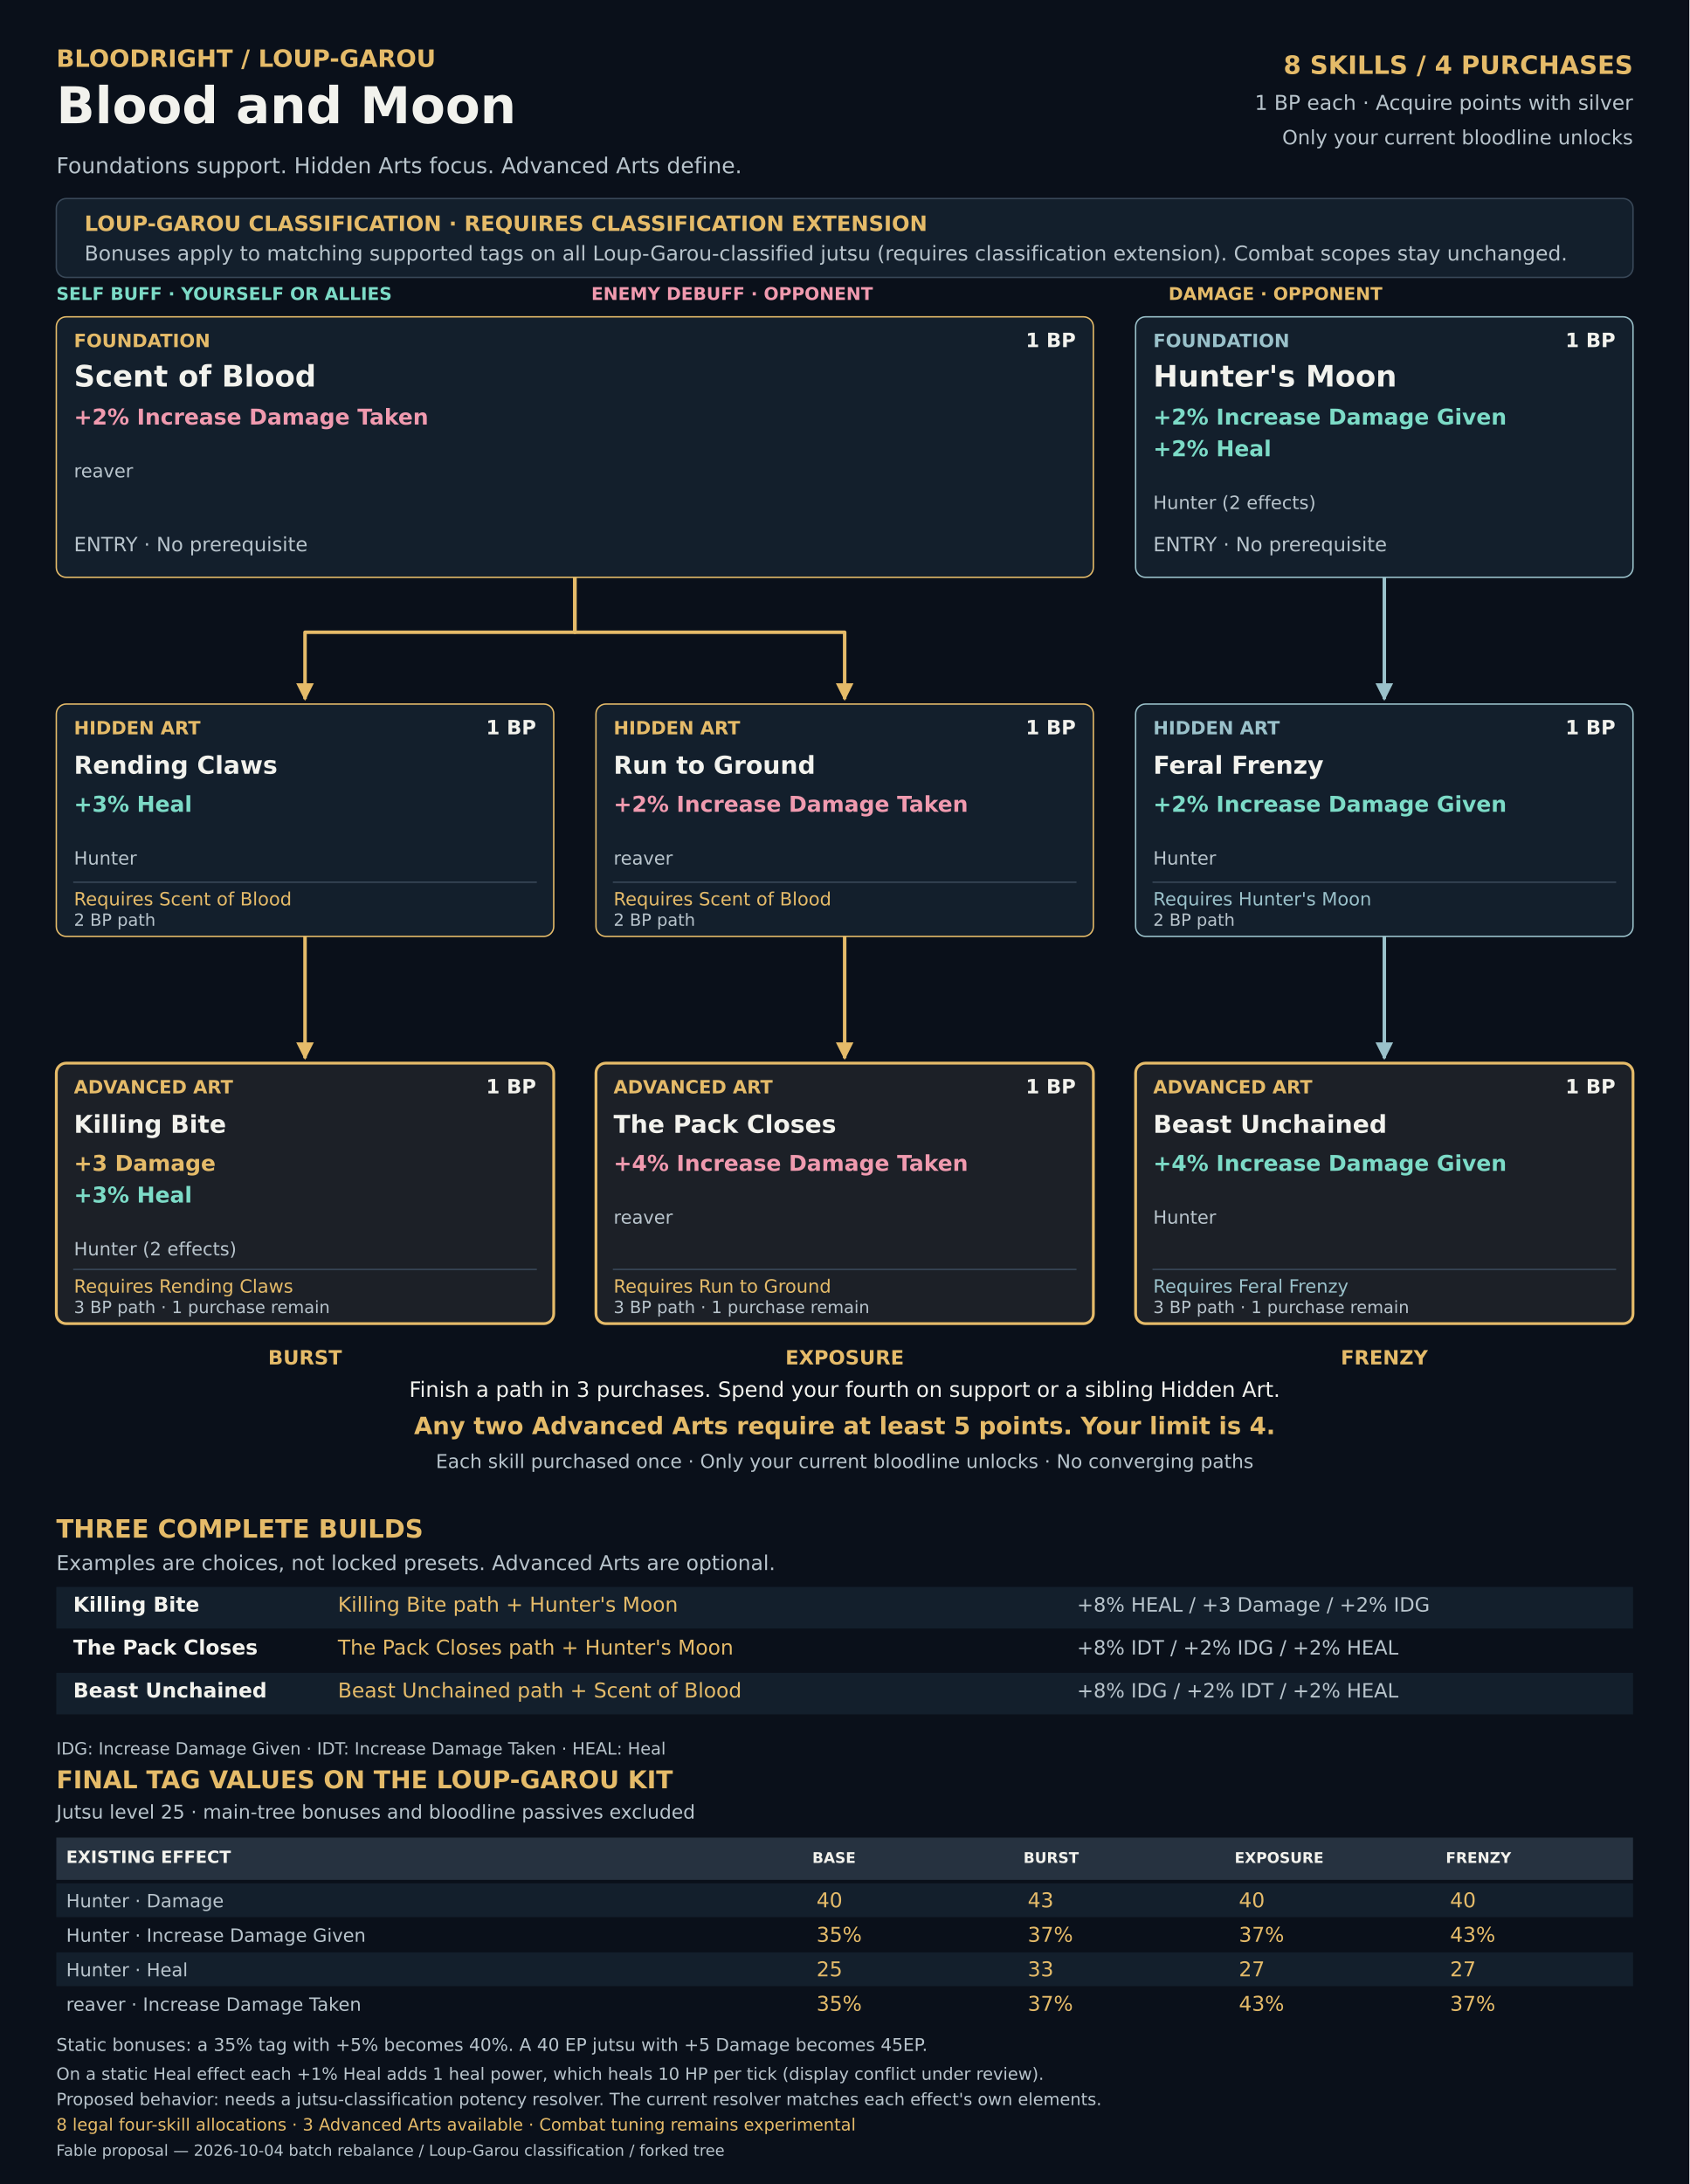
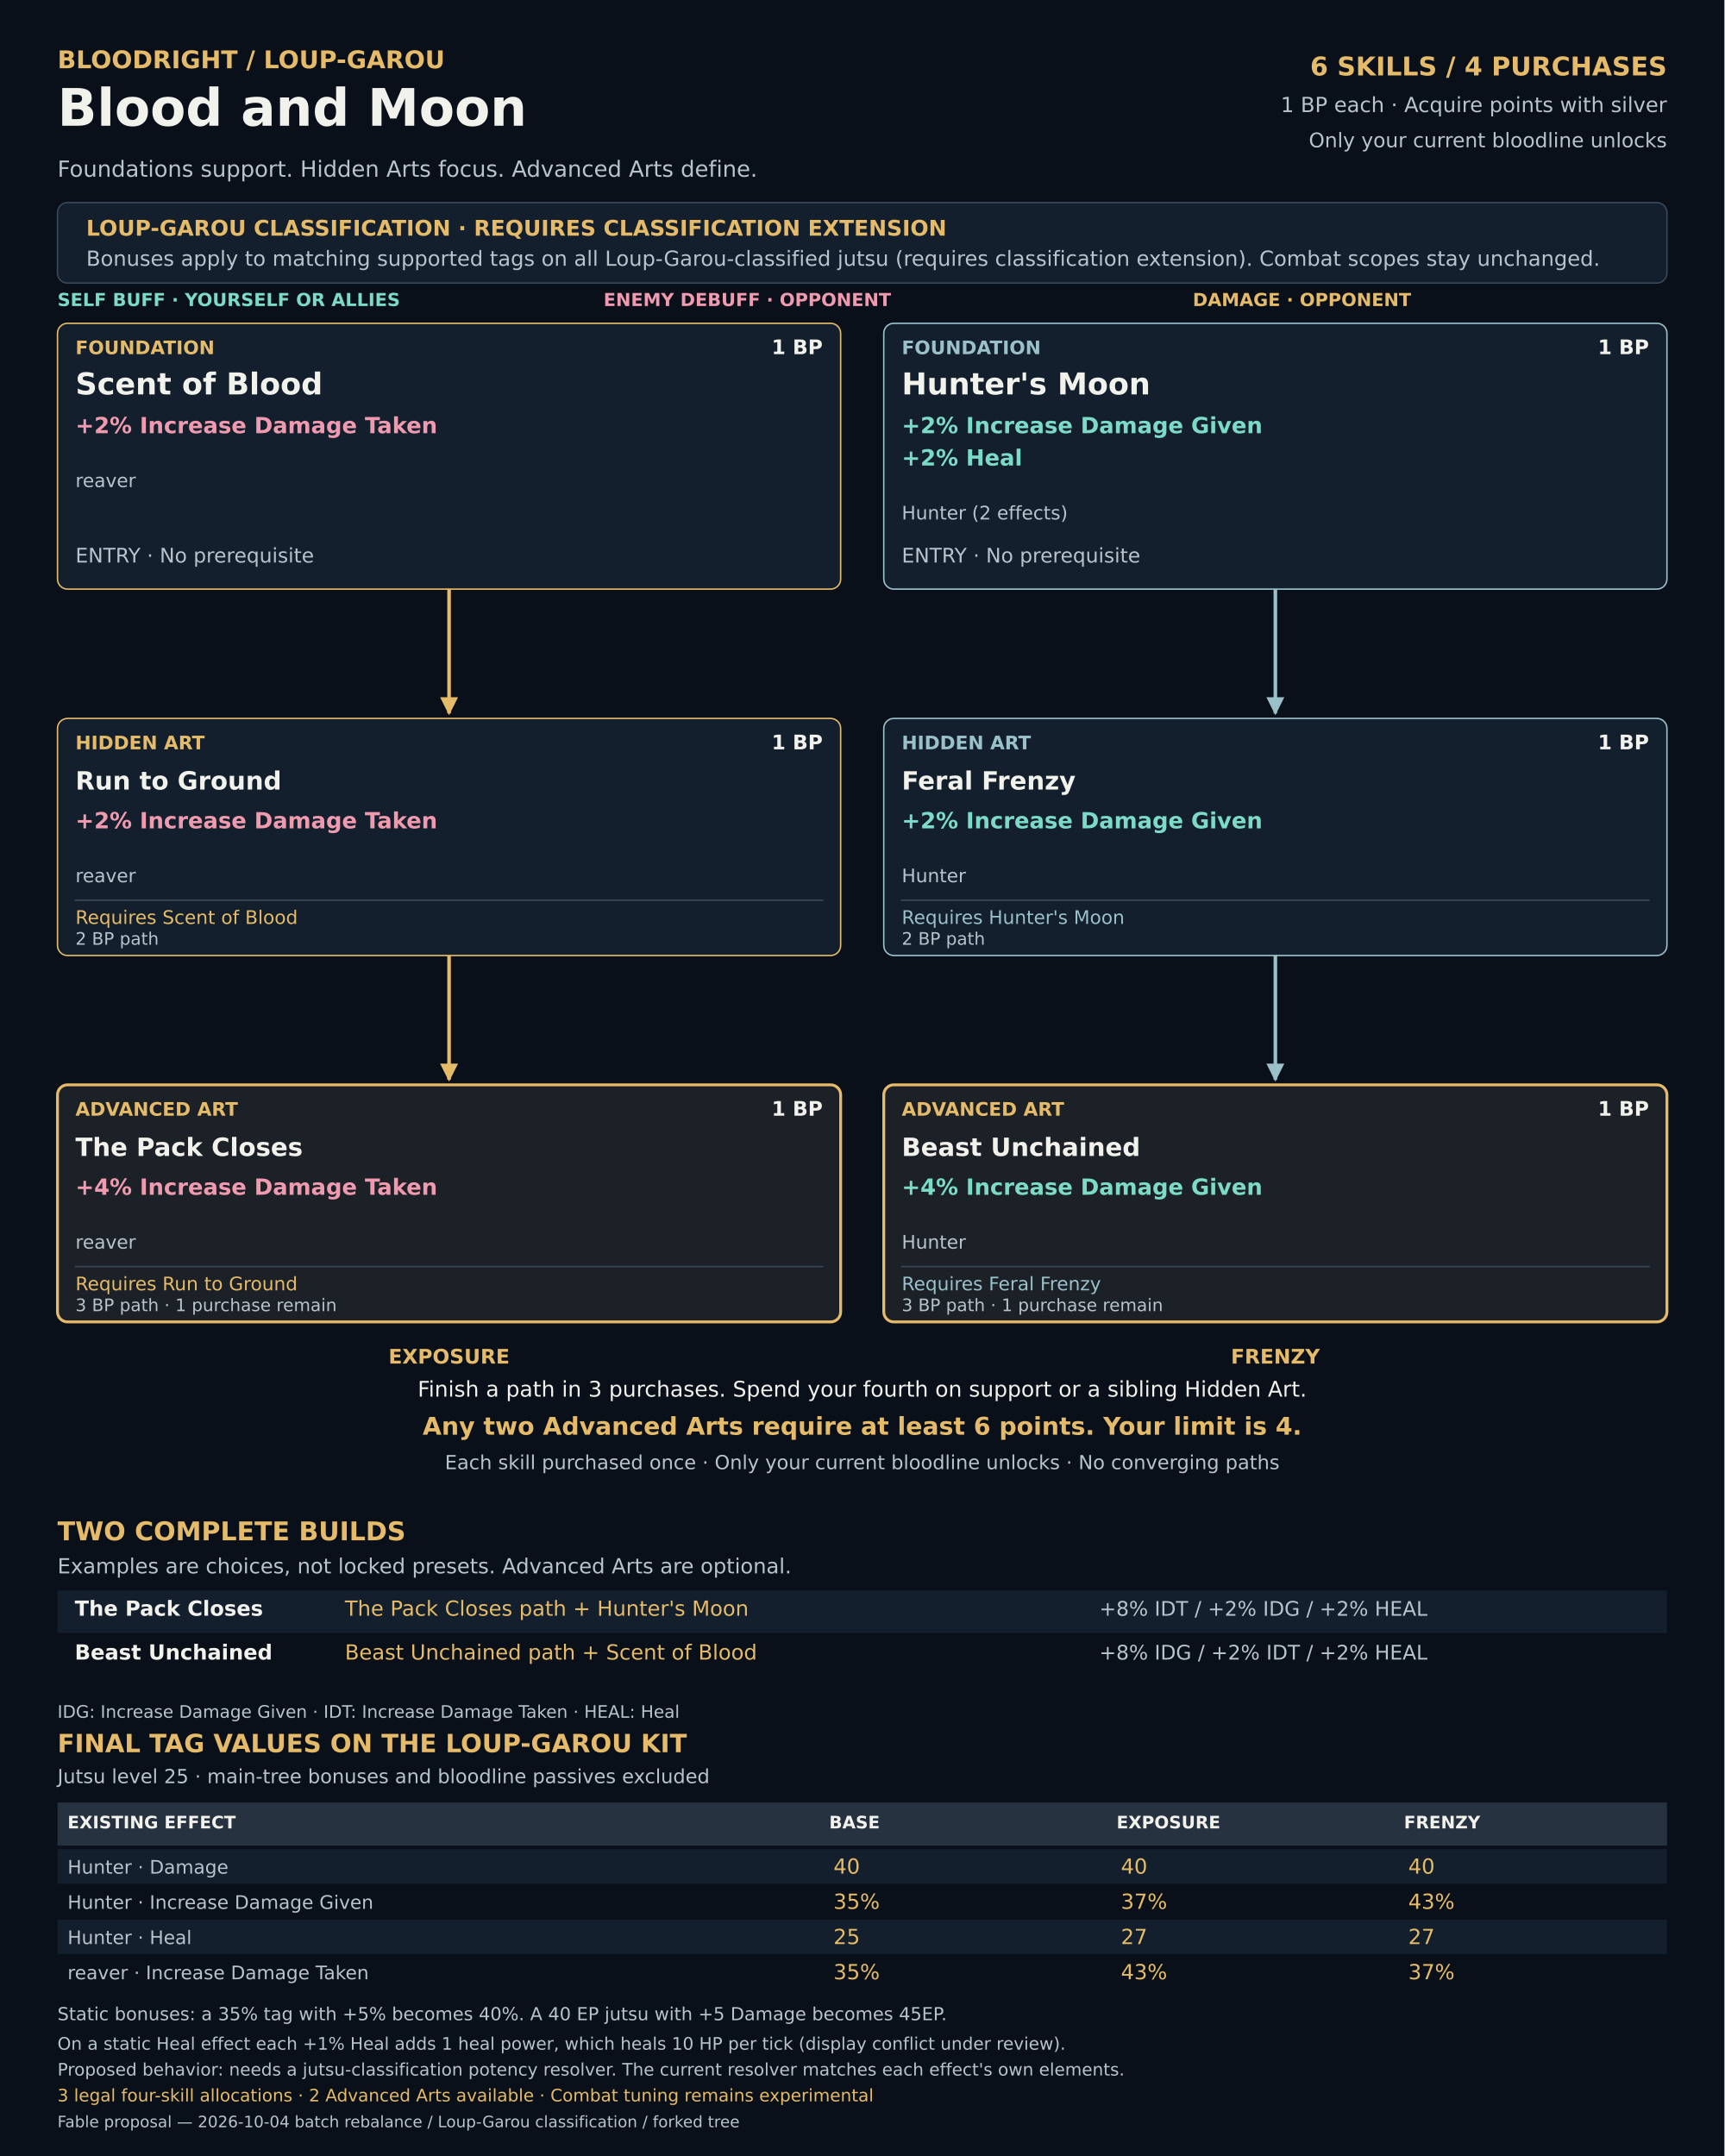
- <svg xmlns="http://www.w3.org/2000/svg" width="2400" height="3102" viewBox="0 0 2400 3102" role="img" aria-labelledby="title desc">
+ <svg xmlns="http://www.w3.org/2000/svg" width="2400" height="3001" viewBox="0 0 2400 3001" role="img" aria-labelledby="title desc">
  <defs>
    <marker id="arrow-0" viewBox="0 0 10 10" refX="9" refY="5" markerWidth="5" markerHeight="5" orient="auto">
      <path d="M0 0L10 5L0 10Z" fill="#e5bb69" />
    </marker>
    <marker id="arrow-1" viewBox="0 0 10 10" refX="9" refY="5" markerWidth="5" markerHeight="5" orient="auto">
      <path d="M0 0L10 5L0 10Z" fill="#9ac1ca" />
    </marker>
    <marker id="arrow-2" viewBox="0 0 10 10" refX="9" refY="5" markerWidth="5" markerHeight="5" orient="auto">
      <path d="M0 0L10 5L0 10Z" fill="#b8d98d" />
    </marker>
    <marker id="arrow-3" viewBox="0 0 10 10" refX="9" refY="5" markerWidth="5" markerHeight="5" orient="auto">
      <path d="M0 0L10 5L0 10Z" fill="#d9a6e0" />
    </marker>
  </defs>
  <g font-family="DejaVu Sans, sans-serif">
-     <rect x="0" y="0" width="2400" height="3102" rx="0" fill="#0a101a" />
+     <rect x="0" y="0" width="2400" height="3001" rx="0" fill="#0a101a" />
    <text x="80" y="95" font-size="34" font-weight="700" fill="#e5bb69" text-anchor="start">BLOODRIGHT / LOUP-GAROU</text>
    <text x="80" y="175" font-size="72" font-weight="700" fill="#f2f2ed" text-anchor="start">Blood and Moon</text>
    <text x="80" y="246" font-size="31" font-weight="400" fill="#b8c4cc" text-anchor="start">Foundations support. Hidden Arts focus. Advanced Arts define.</text>
-     <text x="2320" y="105" font-size="36" font-weight="700" fill="#e5bb69" text-anchor="end">8 SKILLS  /  4 PURCHASES</text>
+     <text x="2320" y="105" font-size="36" font-weight="700" fill="#e5bb69" text-anchor="end">6 SKILLS  /  4 PURCHASES</text>
    <text x="2320" y="156" font-size="29" font-weight="400" fill="#b8c4cc" text-anchor="end">1 BP each · Acquire points with silver</text>
    <text x="2320" y="205" font-size="28" font-weight="400" fill="#b8c4cc" text-anchor="end">Only your current bloodline unlocks</text>
    <rect x="80" y="282" width="2240" height="112" rx="14" fill="#131f2c" stroke="#394858" stroke-width="2" />
    <text x="120" y="328" font-size="30" font-weight="700" fill="#e5bb69" text-anchor="start">LOUP-GAROU CLASSIFICATION · REQUIRES CLASSIFICATION EXTENSION</text>
    <text x="120" y="370" font-size="29" font-weight="400" fill="#b8c4cc" text-anchor="start">Bonuses apply to matching supported tags on all Loup-Garou-classified jutsu (requires classification extension). Combat scopes stay unchanged.</text>
    <text x="80" y="426" font-size="25" font-weight="700" fill="#7cdbc7" text-anchor="start">SELF BUFF · YOURSELF OR ALLIES</text>
    <text x="840" y="426" font-size="25" font-weight="700" fill="#f09aaf" text-anchor="start">ENEMY DEBUFF · OPPONENT</text>
    <text x="1660" y="426" font-size="25" font-weight="700" fill="#e5bb69" text-anchor="start">DAMAGE · OPPONENT</text>
-     <path id="edge-02-03" data-from="02" data-to="03" d="M433.333 1330 V1503" fill="none" stroke="#e5bb69" stroke-width="5" stroke-linejoin="round" marker-end="url(#arrow-0)" />
-     <path id="edge-04-05" data-from="04" data-to="05" d="M1200 1330 V1503" fill="none" stroke="#e5bb69" stroke-width="5" stroke-linejoin="round" marker-end="url(#arrow-0)" />
-     <path id="edge-01-02" data-from="01" data-to="02" d="M816.667 820 V898 H433.333 V993" fill="none" stroke="#e5bb69" stroke-width="5" stroke-linejoin="round" marker-end="url(#arrow-0)" />
-     <path id="edge-01-04" data-from="01" data-to="04" d="M816.667 820 V898 H1200 V993" fill="none" stroke="#e5bb69" stroke-width="5" stroke-linejoin="round" marker-end="url(#arrow-0)" />
-     <path id="edge-07-08" data-from="07" data-to="08" d="M1966.67 1330 V1503" fill="none" stroke="#9ac1ca" stroke-width="5" stroke-linejoin="round" marker-end="url(#arrow-1)" />
-     <path id="edge-06-07" data-from="06" data-to="07" d="M1966.67 820 V993" fill="none" stroke="#9ac1ca" stroke-width="5" stroke-linejoin="round" marker-end="url(#arrow-1)" />
+     <path id="edge-04-05" data-from="04" data-to="05" d="M625 1330 V1503" fill="none" stroke="#e5bb69" stroke-width="5" stroke-linejoin="round" marker-end="url(#arrow-0)" />
+     <path id="edge-01-04" data-from="01" data-to="04" d="M625 820 V993" fill="none" stroke="#e5bb69" stroke-width="5" stroke-linejoin="round" marker-end="url(#arrow-0)" />
+     <path id="edge-07-08" data-from="07" data-to="08" d="M1775 1330 V1503" fill="none" stroke="#9ac1ca" stroke-width="5" stroke-linejoin="round" marker-end="url(#arrow-1)" />
+     <path id="edge-06-07" data-from="06" data-to="07" d="M1775 820 V993" fill="none" stroke="#9ac1ca" stroke-width="5" stroke-linejoin="round" marker-end="url(#arrow-1)" />
    <g id="node-01" data-cost="1" data-prerequisites="" data-potency-classification="Loup-Garou">
-       <rect x="80" y="450" width="1473.33" height="370" rx="14" fill="#131f2c" stroke="#e5bb69" stroke-width="2" />
+       <rect x="80" y="450" width="1090" height="370" rx="14" fill="#131f2c" stroke="#e5bb69" stroke-width="2" />
      <text x="105.0" y="493" font-size="26" font-weight="700" fill="#e5bb69" text-anchor="start">FOUNDATION</text>
-       <text x="1528.333" y="493" font-size="28" font-weight="700" fill="#f2f2ed" text-anchor="end">1 BP</text>
+       <text x="1145.0" y="493" font-size="28" font-weight="700" fill="#f2f2ed" text-anchor="end">1 BP</text>
      <text x="105.0" y="549" font-size="42" font-weight="700" fill="#f2f2ed" text-anchor="start">Scent of Blood</text>
      <text x="105.0" y="603" font-size="31" font-weight="700" fill="#f09aaf" text-anchor="start">+2% Increase Damage Taken</text>
      <text x="105.0" y="678" font-size="26" font-weight="400" fill="#b8c4cc" text-anchor="start">reaver</text>
      <text x="105.0" y="783" font-size="28" font-weight="400" fill="#b8c4cc" text-anchor="start">ENTRY · No prerequisite</text>
    </g>
    <g id="node-06" data-cost="1" data-prerequisites="" data-potency-classification="Loup-Garou">
-       <rect x="1613.33" y="450" width="706.667" height="370" rx="14" fill="#131f2c" stroke="#9ac1ca" stroke-width="2" />
-       <text x="1638.333" y="493" font-size="26" font-weight="700" fill="#9ac1ca" text-anchor="start">FOUNDATION</text>
+       <rect x="1230" y="450" width="1090" height="370" rx="14" fill="#131f2c" stroke="#9ac1ca" stroke-width="2" />
+       <text x="1255.0" y="493" font-size="26" font-weight="700" fill="#9ac1ca" text-anchor="start">FOUNDATION</text>
      <text x="2295.0" y="493" font-size="28" font-weight="700" fill="#f2f2ed" text-anchor="end">1 BP</text>
-       <text x="1638.333" y="549" font-size="42" font-weight="700" fill="#f2f2ed" text-anchor="start">Hunter's Moon</text>
-       <text x="1638.333" y="603" font-size="31" font-weight="700" fill="#7cdbc7" text-anchor="start">+2% Increase Damage Given</text>
-       <text x="1638.333" y="648" font-size="31" font-weight="700" fill="#7cdbc7" text-anchor="start">+2% Heal</text>
-       <text x="1638.333" y="723" font-size="26" font-weight="400" fill="#b8c4cc" text-anchor="start">Hunter (2 effects)</text>
-       <text x="1638.333" y="783" font-size="28" font-weight="400" fill="#b8c4cc" text-anchor="start">ENTRY · No prerequisite</text>
+       <text x="1255.0" y="549" font-size="42" font-weight="700" fill="#f2f2ed" text-anchor="start">Hunter's Moon</text>
+       <text x="1255.0" y="603" font-size="31" font-weight="700" fill="#7cdbc7" text-anchor="start">+2% Increase Damage Given</text>
+       <text x="1255.0" y="648" font-size="31" font-weight="700" fill="#7cdbc7" text-anchor="start">+2% Heal</text>
+       <text x="1255.0" y="723" font-size="26" font-weight="400" fill="#b8c4cc" text-anchor="start">Hunter (2 effects)</text>
+       <text x="1255.0" y="783" font-size="28" font-weight="400" fill="#b8c4cc" text-anchor="start">ENTRY · No prerequisite</text>
    </g>
-     <g id="node-02" data-cost="1" data-prerequisites="01" data-potency-classification="Loup-Garou">
-       <rect x="80" y="1000" width="706.667" height="330" rx="14" fill="#131f2c" stroke="#e5bb69" stroke-width="2" />
+     <g id="node-04" data-cost="1" data-prerequisites="01" data-potency-classification="Loup-Garou">
+       <rect x="80" y="1000" width="1090" height="330" rx="14" fill="#131f2c" stroke="#e5bb69" stroke-width="2" />
      <text x="105.0" y="1043" font-size="26" font-weight="700" fill="#e5bb69" text-anchor="start">HIDDEN ART</text>
-       <text x="761.667" y="1043" font-size="28" font-weight="700" fill="#f2f2ed" text-anchor="end">1 BP</text>
-       <text x="105.0" y="1099" font-size="35" font-weight="700" fill="#f2f2ed" text-anchor="start">Rending Claws</text>
-       <text x="105.0" y="1153" font-size="31" font-weight="700" fill="#7cdbc7" text-anchor="start">+3% Heal</text>
-       <text x="105.0" y="1228" font-size="26" font-weight="400" fill="#b8c4cc" text-anchor="start">Hunter</text>
-       <path d="M104 1253 L762.667 1253" fill="none" stroke="#394858" stroke-width="2" />
+       <text x="1145.0" y="1043" font-size="28" font-weight="700" fill="#f2f2ed" text-anchor="end">1 BP</text>
+       <text x="105.0" y="1099" font-size="35" font-weight="700" fill="#f2f2ed" text-anchor="start">Run to Ground</text>
+       <text x="105.0" y="1153" font-size="31" font-weight="700" fill="#f09aaf" text-anchor="start">+2% Increase Damage Taken</text>
+       <text x="105.0" y="1228" font-size="26" font-weight="400" fill="#b8c4cc" text-anchor="start">reaver</text>
+       <path d="M104 1253 L1146 1253" fill="none" stroke="#394858" stroke-width="2" />
      <text x="105.0" y="1286" font-size="26" font-weight="400" fill="#e5bb69" text-anchor="start">Requires Scent of Blood</text>
      <text x="105.0" y="1315" font-size="24" font-weight="400" fill="#b8c4cc" text-anchor="start">2 BP path</text>
    </g>
-     <g id="node-04" data-cost="1" data-prerequisites="01" data-potency-classification="Loup-Garou">
-       <rect x="846.667" y="1000" width="706.667" height="330" rx="14" fill="#131f2c" stroke="#e5bb69" stroke-width="2" />
-       <text x="871.667" y="1043" font-size="26" font-weight="700" fill="#e5bb69" text-anchor="start">HIDDEN ART</text>
-       <text x="1528.333" y="1043" font-size="28" font-weight="700" fill="#f2f2ed" text-anchor="end">1 BP</text>
-       <text x="871.667" y="1099" font-size="35" font-weight="700" fill="#f2f2ed" text-anchor="start">Run to Ground</text>
-       <text x="871.667" y="1153" font-size="31" font-weight="700" fill="#f09aaf" text-anchor="start">+2% Increase Damage Taken</text>
-       <text x="871.667" y="1228" font-size="26" font-weight="400" fill="#b8c4cc" text-anchor="start">reaver</text>
-       <path d="M870.667 1253 L1529.33 1253" fill="none" stroke="#394858" stroke-width="2" />
-       <text x="871.667" y="1286" font-size="26" font-weight="400" fill="#e5bb69" text-anchor="start">Requires Scent of Blood</text>
-       <text x="871.667" y="1315" font-size="24" font-weight="400" fill="#b8c4cc" text-anchor="start">2 BP path</text>
-     </g>
    <g id="node-07" data-cost="1" data-prerequisites="06" data-potency-classification="Loup-Garou">
-       <rect x="1613.33" y="1000" width="706.667" height="330" rx="14" fill="#131f2c" stroke="#9ac1ca" stroke-width="2" />
-       <text x="1638.333" y="1043" font-size="26" font-weight="700" fill="#9ac1ca" text-anchor="start">HIDDEN ART</text>
+       <rect x="1230" y="1000" width="1090" height="330" rx="14" fill="#131f2c" stroke="#9ac1ca" stroke-width="2" />
+       <text x="1255.0" y="1043" font-size="26" font-weight="700" fill="#9ac1ca" text-anchor="start">HIDDEN ART</text>
      <text x="2295.0" y="1043" font-size="28" font-weight="700" fill="#f2f2ed" text-anchor="end">1 BP</text>
-       <text x="1638.333" y="1099" font-size="35" font-weight="700" fill="#f2f2ed" text-anchor="start">Feral Frenzy</text>
-       <text x="1638.333" y="1153" font-size="31" font-weight="700" fill="#7cdbc7" text-anchor="start">+2% Increase Damage Given</text>
-       <text x="1638.333" y="1228" font-size="26" font-weight="400" fill="#b8c4cc" text-anchor="start">Hunter</text>
-       <path d="M1637.33 1253 L2296 1253" fill="none" stroke="#394858" stroke-width="2" />
-       <text x="1638.333" y="1286" font-size="26" font-weight="400" fill="#9ac1ca" text-anchor="start">Requires Hunter's Moon</text>
-       <text x="1638.333" y="1315" font-size="24" font-weight="400" fill="#b8c4cc" text-anchor="start">2 BP path</text>
-     </g>
-     <g id="node-03" data-cost="1" data-prerequisites="02" data-potency-classification="Loup-Garou">
-       <rect x="80" y="1510" width="706.667" height="370" rx="14" fill="#1c2027" stroke="#e5bb69" stroke-width="4" />
-       <text x="105.0" y="1553" font-size="26" font-weight="700" fill="#e5bb69" text-anchor="start">ADVANCED ART</text>
-       <text x="761.667" y="1553" font-size="28" font-weight="700" fill="#f2f2ed" text-anchor="end">1 BP</text>
-       <text x="105.0" y="1609" font-size="35" font-weight="700" fill="#f2f2ed" text-anchor="start">Killing Bite</text>
-       <text x="105.0" y="1663" font-size="31" font-weight="700" fill="#e5bb69" text-anchor="start">+3 Damage</text>
-       <text x="105.0" y="1708" font-size="31" font-weight="700" fill="#7cdbc7" text-anchor="start">+3% Heal</text>
-       <text x="105.0" y="1783" font-size="26" font-weight="400" fill="#b8c4cc" text-anchor="start">Hunter (2 effects)</text>
-       <path d="M104 1803 L762.667 1803" fill="none" stroke="#394858" stroke-width="2" />
-       <text x="105.0" y="1836" font-size="26" font-weight="400" fill="#e5bb69" text-anchor="start">Requires Rending Claws</text>
-       <text x="105.0" y="1865" font-size="24" font-weight="400" fill="#b8c4cc" text-anchor="start">3 BP path · 1 purchase remain</text>
+       <text x="1255.0" y="1099" font-size="35" font-weight="700" fill="#f2f2ed" text-anchor="start">Feral Frenzy</text>
+       <text x="1255.0" y="1153" font-size="31" font-weight="700" fill="#7cdbc7" text-anchor="start">+2% Increase Damage Given</text>
+       <text x="1255.0" y="1228" font-size="26" font-weight="400" fill="#b8c4cc" text-anchor="start">Hunter</text>
+       <path d="M1254 1253 L2296 1253" fill="none" stroke="#394858" stroke-width="2" />
+       <text x="1255.0" y="1286" font-size="26" font-weight="400" fill="#9ac1ca" text-anchor="start">Requires Hunter's Moon</text>
+       <text x="1255.0" y="1315" font-size="24" font-weight="400" fill="#b8c4cc" text-anchor="start">2 BP path</text>
    </g>
    <g id="node-05" data-cost="1" data-prerequisites="04" data-potency-classification="Loup-Garou">
-       <rect x="846.667" y="1510" width="706.667" height="370" rx="14" fill="#1c2027" stroke="#e5bb69" stroke-width="4" />
-       <text x="871.667" y="1553" font-size="26" font-weight="700" fill="#e5bb69" text-anchor="start">ADVANCED ART</text>
-       <text x="1528.333" y="1553" font-size="28" font-weight="700" fill="#f2f2ed" text-anchor="end">1 BP</text>
-       <text x="871.667" y="1609" font-size="35" font-weight="700" fill="#f2f2ed" text-anchor="start">The Pack Closes</text>
-       <text x="871.667" y="1663" font-size="31" font-weight="700" fill="#f09aaf" text-anchor="start">+4% Increase Damage Taken</text>
-       <text x="871.667" y="1738" font-size="26" font-weight="400" fill="#b8c4cc" text-anchor="start">reaver</text>
-       <path d="M870.667 1803 L1529.33 1803" fill="none" stroke="#394858" stroke-width="2" />
-       <text x="871.667" y="1836" font-size="26" font-weight="400" fill="#e5bb69" text-anchor="start">Requires Run to Ground</text>
-       <text x="871.667" y="1865" font-size="24" font-weight="400" fill="#b8c4cc" text-anchor="start">3 BP path · 1 purchase remain</text>
+       <rect x="80" y="1510" width="1090" height="330" rx="14" fill="#1c2027" stroke="#e5bb69" stroke-width="4" />
+       <text x="105.0" y="1553" font-size="26" font-weight="700" fill="#e5bb69" text-anchor="start">ADVANCED ART</text>
+       <text x="1145.0" y="1553" font-size="28" font-weight="700" fill="#f2f2ed" text-anchor="end">1 BP</text>
+       <text x="105.0" y="1609" font-size="35" font-weight="700" fill="#f2f2ed" text-anchor="start">The Pack Closes</text>
+       <text x="105.0" y="1663" font-size="31" font-weight="700" fill="#f09aaf" text-anchor="start">+4% Increase Damage Taken</text>
+       <text x="105.0" y="1738" font-size="26" font-weight="400" fill="#b8c4cc" text-anchor="start">reaver</text>
+       <path d="M104 1763 L1146 1763" fill="none" stroke="#394858" stroke-width="2" />
+       <text x="105.0" y="1796" font-size="26" font-weight="400" fill="#e5bb69" text-anchor="start">Requires Run to Ground</text>
+       <text x="105.0" y="1825" font-size="24" font-weight="400" fill="#b8c4cc" text-anchor="start">3 BP path · 1 purchase remain</text>
    </g>
    <g id="node-08" data-cost="1" data-prerequisites="07" data-potency-classification="Loup-Garou">
-       <rect x="1613.33" y="1510" width="706.667" height="370" rx="14" fill="#1c2027" stroke="#e5bb69" stroke-width="4" />
-       <text x="1638.333" y="1553" font-size="26" font-weight="700" fill="#e5bb69" text-anchor="start">ADVANCED ART</text>
+       <rect x="1230" y="1510" width="1090" height="330" rx="14" fill="#1c2027" stroke="#e5bb69" stroke-width="4" />
+       <text x="1255.0" y="1553" font-size="26" font-weight="700" fill="#e5bb69" text-anchor="start">ADVANCED ART</text>
      <text x="2295.0" y="1553" font-size="28" font-weight="700" fill="#f2f2ed" text-anchor="end">1 BP</text>
-       <text x="1638.333" y="1609" font-size="35" font-weight="700" fill="#f2f2ed" text-anchor="start">Beast Unchained</text>
-       <text x="1638.333" y="1663" font-size="31" font-weight="700" fill="#7cdbc7" text-anchor="start">+4% Increase Damage Given</text>
-       <text x="1638.333" y="1738" font-size="26" font-weight="400" fill="#b8c4cc" text-anchor="start">Hunter</text>
-       <path d="M1637.33 1803 L2296 1803" fill="none" stroke="#394858" stroke-width="2" />
-       <text x="1638.333" y="1836" font-size="26" font-weight="400" fill="#9ac1ca" text-anchor="start">Requires Feral Frenzy</text>
-       <text x="1638.333" y="1865" font-size="24" font-weight="400" fill="#b8c4cc" text-anchor="start">3 BP path · 1 purchase remain</text>
+       <text x="1255.0" y="1609" font-size="35" font-weight="700" fill="#f2f2ed" text-anchor="start">Beast Unchained</text>
+       <text x="1255.0" y="1663" font-size="31" font-weight="700" fill="#7cdbc7" text-anchor="start">+4% Increase Damage Given</text>
+       <text x="1255.0" y="1738" font-size="26" font-weight="400" fill="#b8c4cc" text-anchor="start">Hunter</text>
+       <path d="M1254 1763 L2296 1763" fill="none" stroke="#394858" stroke-width="2" />
+       <text x="1255.0" y="1796" font-size="26" font-weight="400" fill="#9ac1ca" text-anchor="start">Requires Feral Frenzy</text>
+       <text x="1255.0" y="1825" font-size="24" font-weight="400" fill="#b8c4cc" text-anchor="start">3 BP path · 1 purchase remain</text>
    </g>
-     <text x="433.333" y="1938" font-size="28" font-weight="700" fill="#e5bb69" text-anchor="middle">BURST</text>
-     <text x="1200.0" y="1938" font-size="28" font-weight="700" fill="#e5bb69" text-anchor="middle">EXPOSURE</text>
-     <text x="1966.667" y="1938" font-size="28" font-weight="700" fill="#e5bb69" text-anchor="middle">FRENZY</text>
-     <text x="1200.0" y="1984" font-size="30" font-weight="400" fill="#f2f2ed" text-anchor="middle">Finish a path in 3 purchases. Spend your fourth on support or a sibling Hidden Art.</text>
-     <text x="1200.0" y="2037" font-size="34" font-weight="700" fill="#e5bb69" text-anchor="middle">Any two Advanced Arts require at least 5 points. Your limit is 4.</text>
-     <text x="1200.0" y="2085" font-size="27" font-weight="400" fill="#b8c4cc" text-anchor="middle">Each skill purchased once · Only your current bloodline unlocks · No converging paths</text>
-     <text x="80" y="2184" font-size="36" font-weight="700" fill="#e5bb69" text-anchor="start">THREE COMPLETE BUILDS</text>
-     <text x="80" y="2230" font-size="29" font-weight="400" fill="#b8c4cc" text-anchor="start">Examples are choices, not locked presets. Advanced Arts are optional.</text>
-     <rect x="80" y="2254" width="2240" height="59" rx="0" fill="#131f2c" />
-     <text x="104" y="2289" font-size="29" font-weight="700" fill="#f2f2ed" text-anchor="start">Killing Bite</text>
-     <text x="480" y="2289" font-size="29" font-weight="400" fill="#e5bb69" text-anchor="start">Killing Bite path + Hunter's Moon</text>
-     <text x="1530" y="2289" font-size="28" font-weight="400" fill="#b8c4cc" text-anchor="start">+8% HEAL / +3 Damage / +2% IDG</text>
-     <rect x="80" y="2315" width="2240" height="59" rx="0" fill="#0a101a" />
-     <text x="104" y="2350" font-size="29" font-weight="700" fill="#f2f2ed" text-anchor="start">The Pack Closes</text>
-     <text x="480" y="2350" font-size="29" font-weight="400" fill="#e5bb69" text-anchor="start">The Pack Closes path + Hunter's Moon</text>
-     <text x="1530" y="2350" font-size="28" font-weight="400" fill="#b8c4cc" text-anchor="start">+8% IDT / +2% IDG / +2% HEAL</text>
-     <rect x="80" y="2376" width="2240" height="59" rx="0" fill="#131f2c" />
-     <text x="104" y="2411" font-size="29" font-weight="700" fill="#f2f2ed" text-anchor="start">Beast Unchained</text>
-     <text x="480" y="2411" font-size="29" font-weight="400" fill="#e5bb69" text-anchor="start">Beast Unchained path + Scent of Blood</text>
-     <text x="1530" y="2411" font-size="28" font-weight="400" fill="#b8c4cc" text-anchor="start">+8% IDG / +2% IDT / +2% HEAL</text>
-     <text x="80" y="2492" font-size="24" font-weight="400" fill="#b8c4cc" text-anchor="start">IDG: Increase Damage Given · IDT: Increase Damage Taken · HEAL: Heal</text>
-     <text x="80" y="2540" font-size="35" font-weight="700" fill="#e5bb69" text-anchor="start">FINAL TAG VALUES ON THE LOUP-GAROU KIT</text>
-     <text x="80" y="2583" font-size="27" font-weight="400" fill="#b8c4cc" text-anchor="start">Jutsu level 25 · main-tree bonuses and bloodline passives excluded</text>
-     <rect x="80" y="2610" width="2240" height="60" rx="0" fill="#263240" />
-     <text x="94" y="2646" font-size="24" font-weight="700" fill="#f2f2ed" text-anchor="start">EXISTING EFFECT</text>
-     <text x="1154.0" y="2646" font-size="21" font-weight="700" fill="#f2f2ed" text-anchor="start">BASE</text>
-     <text x="1454.0" y="2646" font-size="21" font-weight="700" fill="#f2f2ed" text-anchor="start">BURST</text>
-     <text x="1754.0" y="2646" font-size="21" font-weight="700" fill="#f2f2ed" text-anchor="start">EXPOSURE</text>
-     <text x="2054.0" y="2646" font-size="21" font-weight="700" fill="#f2f2ed" text-anchor="start">FRENZY</text>
-     <rect x="80" y="2675" width="2240" height="48" rx="0" fill="#131f2c" />
-     <text x="94" y="2709" font-size="26" font-weight="400" fill="#b8c4cc" text-anchor="start">Hunter · Damage</text>
-     <text x="1160.0" y="2709" font-size="29" font-weight="400" fill="#e5bb69" text-anchor="start">40</text>
-     <text x="1460.0" y="2709" font-size="29" font-weight="400" fill="#e5bb69" text-anchor="start">43</text>
-     <text x="1760.0" y="2709" font-size="29" font-weight="400" fill="#e5bb69" text-anchor="start">40</text>
-     <text x="2060.0" y="2709" font-size="29" font-weight="400" fill="#e5bb69" text-anchor="start">40</text>
-     <text x="94" y="2758" font-size="26" font-weight="400" fill="#b8c4cc" text-anchor="start">Hunter · Increase Damage Given</text>
-     <text x="1160.0" y="2758" font-size="29" font-weight="400" fill="#e5bb69" text-anchor="start">35%</text>
-     <text x="1460.0" y="2758" font-size="29" font-weight="400" fill="#e5bb69" text-anchor="start">37%</text>
-     <text x="1760.0" y="2758" font-size="29" font-weight="400" fill="#e5bb69" text-anchor="start">37%</text>
-     <text x="2060.0" y="2758" font-size="29" font-weight="400" fill="#e5bb69" text-anchor="start">43%</text>
-     <rect x="80" y="2773" width="2240" height="48" rx="0" fill="#131f2c" />
-     <text x="94" y="2807" font-size="26" font-weight="400" fill="#b8c4cc" text-anchor="start">Hunter · Heal</text>
-     <text x="1160.0" y="2807" font-size="29" font-weight="400" fill="#e5bb69" text-anchor="start">25</text>
-     <text x="1460.0" y="2807" font-size="29" font-weight="400" fill="#e5bb69" text-anchor="start">33</text>
-     <text x="1760.0" y="2807" font-size="29" font-weight="400" fill="#e5bb69" text-anchor="start">27</text>
-     <text x="2060.0" y="2807" font-size="29" font-weight="400" fill="#e5bb69" text-anchor="start">27</text>
-     <text x="94" y="2856" font-size="26" font-weight="400" fill="#b8c4cc" text-anchor="start">reaver · Increase Damage Taken</text>
-     <text x="1160.0" y="2856" font-size="29" font-weight="400" fill="#e5bb69" text-anchor="start">35%</text>
-     <text x="1460.0" y="2856" font-size="29" font-weight="400" fill="#e5bb69" text-anchor="start">37%</text>
-     <text x="1760.0" y="2856" font-size="29" font-weight="400" fill="#e5bb69" text-anchor="start">43%</text>
-     <text x="2060.0" y="2856" font-size="29" font-weight="400" fill="#e5bb69" text-anchor="start">37%</text>
-     <text x="80" y="2913" font-size="25" font-weight="400" fill="#b8c4cc" text-anchor="start">Static bonuses: a 35% tag with +5% becomes 40%. A 40 EP jutsu with +5 Damage becomes 45EP.</text>
-     <text x="80" y="2954" font-size="24" font-weight="400" fill="#b8c4cc" text-anchor="start">On a static Heal effect each +1% Heal adds 1 heal power, which heals 10 HP per tick (display conflict under review).</text>
-     <text x="80" y="2990" font-size="24" font-weight="400" fill="#b8c4cc" text-anchor="start">Proposed behavior: needs a jutsu-classification potency resolver. The current resolver matches each effect's own elements.</text>
-     <text x="80" y="3026" font-size="24" font-weight="400" fill="#e5bb69" text-anchor="start">8 legal four-skill allocations · 3 Advanced Arts available · Combat tuning remains experimental</text>
-     <text x="80" y="3062" font-size="22" font-weight="400" fill="#b8c4cc" text-anchor="start">Fable proposal — 2026-10-04 batch rebalance / Loup-Garou classification / forked tree</text>
+     <text x="625.0" y="1898" font-size="28" font-weight="700" fill="#e5bb69" text-anchor="middle">EXPOSURE</text>
+     <text x="1775.0" y="1898" font-size="28" font-weight="700" fill="#e5bb69" text-anchor="middle">FRENZY</text>
+     <text x="1200.0" y="1944" font-size="30" font-weight="400" fill="#f2f2ed" text-anchor="middle">Finish a path in 3 purchases. Spend your fourth on support or a sibling Hidden Art.</text>
+     <text x="1200.0" y="1997" font-size="34" font-weight="700" fill="#e5bb69" text-anchor="middle">Any two Advanced Arts require at least 6 points. Your limit is 4.</text>
+     <text x="1200.0" y="2045" font-size="27" font-weight="400" fill="#b8c4cc" text-anchor="middle">Each skill purchased once · Only your current bloodline unlocks · No converging paths</text>
+     <text x="80" y="2144" font-size="36" font-weight="700" fill="#e5bb69" text-anchor="start">TWO COMPLETE BUILDS</text>
+     <text x="80" y="2190" font-size="29" font-weight="400" fill="#b8c4cc" text-anchor="start">Examples are choices, not locked presets. Advanced Arts are optional.</text>
+     <rect x="80" y="2214" width="2240" height="59" rx="0" fill="#131f2c" />
+     <text x="104" y="2249" font-size="29" font-weight="700" fill="#f2f2ed" text-anchor="start">The Pack Closes</text>
+     <text x="480" y="2249" font-size="29" font-weight="400" fill="#e5bb69" text-anchor="start">The Pack Closes path + Hunter's Moon</text>
+     <text x="1530" y="2249" font-size="28" font-weight="400" fill="#b8c4cc" text-anchor="start">+8% IDT / +2% IDG / +2% HEAL</text>
+     <rect x="80" y="2275" width="2240" height="59" rx="0" fill="#0a101a" />
+     <text x="104" y="2310" font-size="29" font-weight="700" fill="#f2f2ed" text-anchor="start">Beast Unchained</text>
+     <text x="480" y="2310" font-size="29" font-weight="400" fill="#e5bb69" text-anchor="start">Beast Unchained path + Scent of Blood</text>
+     <text x="1530" y="2310" font-size="28" font-weight="400" fill="#b8c4cc" text-anchor="start">+8% IDG / +2% IDT / +2% HEAL</text>
+     <text x="80" y="2391" font-size="24" font-weight="400" fill="#b8c4cc" text-anchor="start">IDG: Increase Damage Given · IDT: Increase Damage Taken · HEAL: Heal</text>
+     <text x="80" y="2439" font-size="35" font-weight="700" fill="#e5bb69" text-anchor="start">FINAL TAG VALUES ON THE LOUP-GAROU KIT</text>
+     <text x="80" y="2482" font-size="27" font-weight="400" fill="#b8c4cc" text-anchor="start">Jutsu level 25 · main-tree bonuses and bloodline passives excluded</text>
+     <rect x="80" y="2509" width="2240" height="60" rx="0" fill="#263240" />
+     <text x="94" y="2545" font-size="24" font-weight="700" fill="#f2f2ed" text-anchor="start">EXISTING EFFECT</text>
+     <text x="1154.0" y="2545" font-size="24" font-weight="700" fill="#f2f2ed" text-anchor="start">BASE</text>
+     <text x="1554.0" y="2545" font-size="24" font-weight="700" fill="#f2f2ed" text-anchor="start">EXPOSURE</text>
+     <text x="1954.0" y="2545" font-size="24" font-weight="700" fill="#f2f2ed" text-anchor="start">FRENZY</text>
+     <rect x="80" y="2574" width="2240" height="48" rx="0" fill="#131f2c" />
+     <text x="94" y="2608" font-size="26" font-weight="400" fill="#b8c4cc" text-anchor="start">Hunter · Damage</text>
+     <text x="1160.0" y="2608" font-size="29" font-weight="400" fill="#e5bb69" text-anchor="start">40</text>
+     <text x="1560.0" y="2608" font-size="29" font-weight="400" fill="#e5bb69" text-anchor="start">40</text>
+     <text x="1960.0" y="2608" font-size="29" font-weight="400" fill="#e5bb69" text-anchor="start">40</text>
+     <text x="94" y="2657" font-size="26" font-weight="400" fill="#b8c4cc" text-anchor="start">Hunter · Increase Damage Given</text>
+     <text x="1160.0" y="2657" font-size="29" font-weight="400" fill="#e5bb69" text-anchor="start">35%</text>
+     <text x="1560.0" y="2657" font-size="29" font-weight="400" fill="#e5bb69" text-anchor="start">37%</text>
+     <text x="1960.0" y="2657" font-size="29" font-weight="400" fill="#e5bb69" text-anchor="start">43%</text>
+     <rect x="80" y="2672" width="2240" height="48" rx="0" fill="#131f2c" />
+     <text x="94" y="2706" font-size="26" font-weight="400" fill="#b8c4cc" text-anchor="start">Hunter · Heal</text>
+     <text x="1160.0" y="2706" font-size="29" font-weight="400" fill="#e5bb69" text-anchor="start">25</text>
+     <text x="1560.0" y="2706" font-size="29" font-weight="400" fill="#e5bb69" text-anchor="start">27</text>
+     <text x="1960.0" y="2706" font-size="29" font-weight="400" fill="#e5bb69" text-anchor="start">27</text>
+     <text x="94" y="2755" font-size="26" font-weight="400" fill="#b8c4cc" text-anchor="start">reaver · Increase Damage Taken</text>
+     <text x="1160.0" y="2755" font-size="29" font-weight="400" fill="#e5bb69" text-anchor="start">35%</text>
+     <text x="1560.0" y="2755" font-size="29" font-weight="400" fill="#e5bb69" text-anchor="start">43%</text>
+     <text x="1960.0" y="2755" font-size="29" font-weight="400" fill="#e5bb69" text-anchor="start">37%</text>
+     <text x="80" y="2812" font-size="25" font-weight="400" fill="#b8c4cc" text-anchor="start">Static bonuses: a 35% tag with +5% becomes 40%. A 40 EP jutsu with +5 Damage becomes 45EP.</text>
+     <text x="80" y="2853" font-size="24" font-weight="400" fill="#b8c4cc" text-anchor="start">On a static Heal effect each +1% Heal adds 1 heal power, which heals 10 HP per tick (display conflict under review).</text>
+     <text x="80" y="2889" font-size="24" font-weight="400" fill="#b8c4cc" text-anchor="start">Proposed behavior: needs a jutsu-classification potency resolver. The current resolver matches each effect's own elements.</text>
+     <text x="80" y="2925" font-size="24" font-weight="400" fill="#e5bb69" text-anchor="start">3 legal four-skill allocations · 2 Advanced Arts available · Combat tuning remains experimental</text>
+     <text x="80" y="2961" font-size="22" font-weight="400" fill="#b8c4cc" text-anchor="start">Fable proposal — 2026-10-04 batch rebalance / Loup-Garou classification / forked tree</text>
  </g>
</svg>
